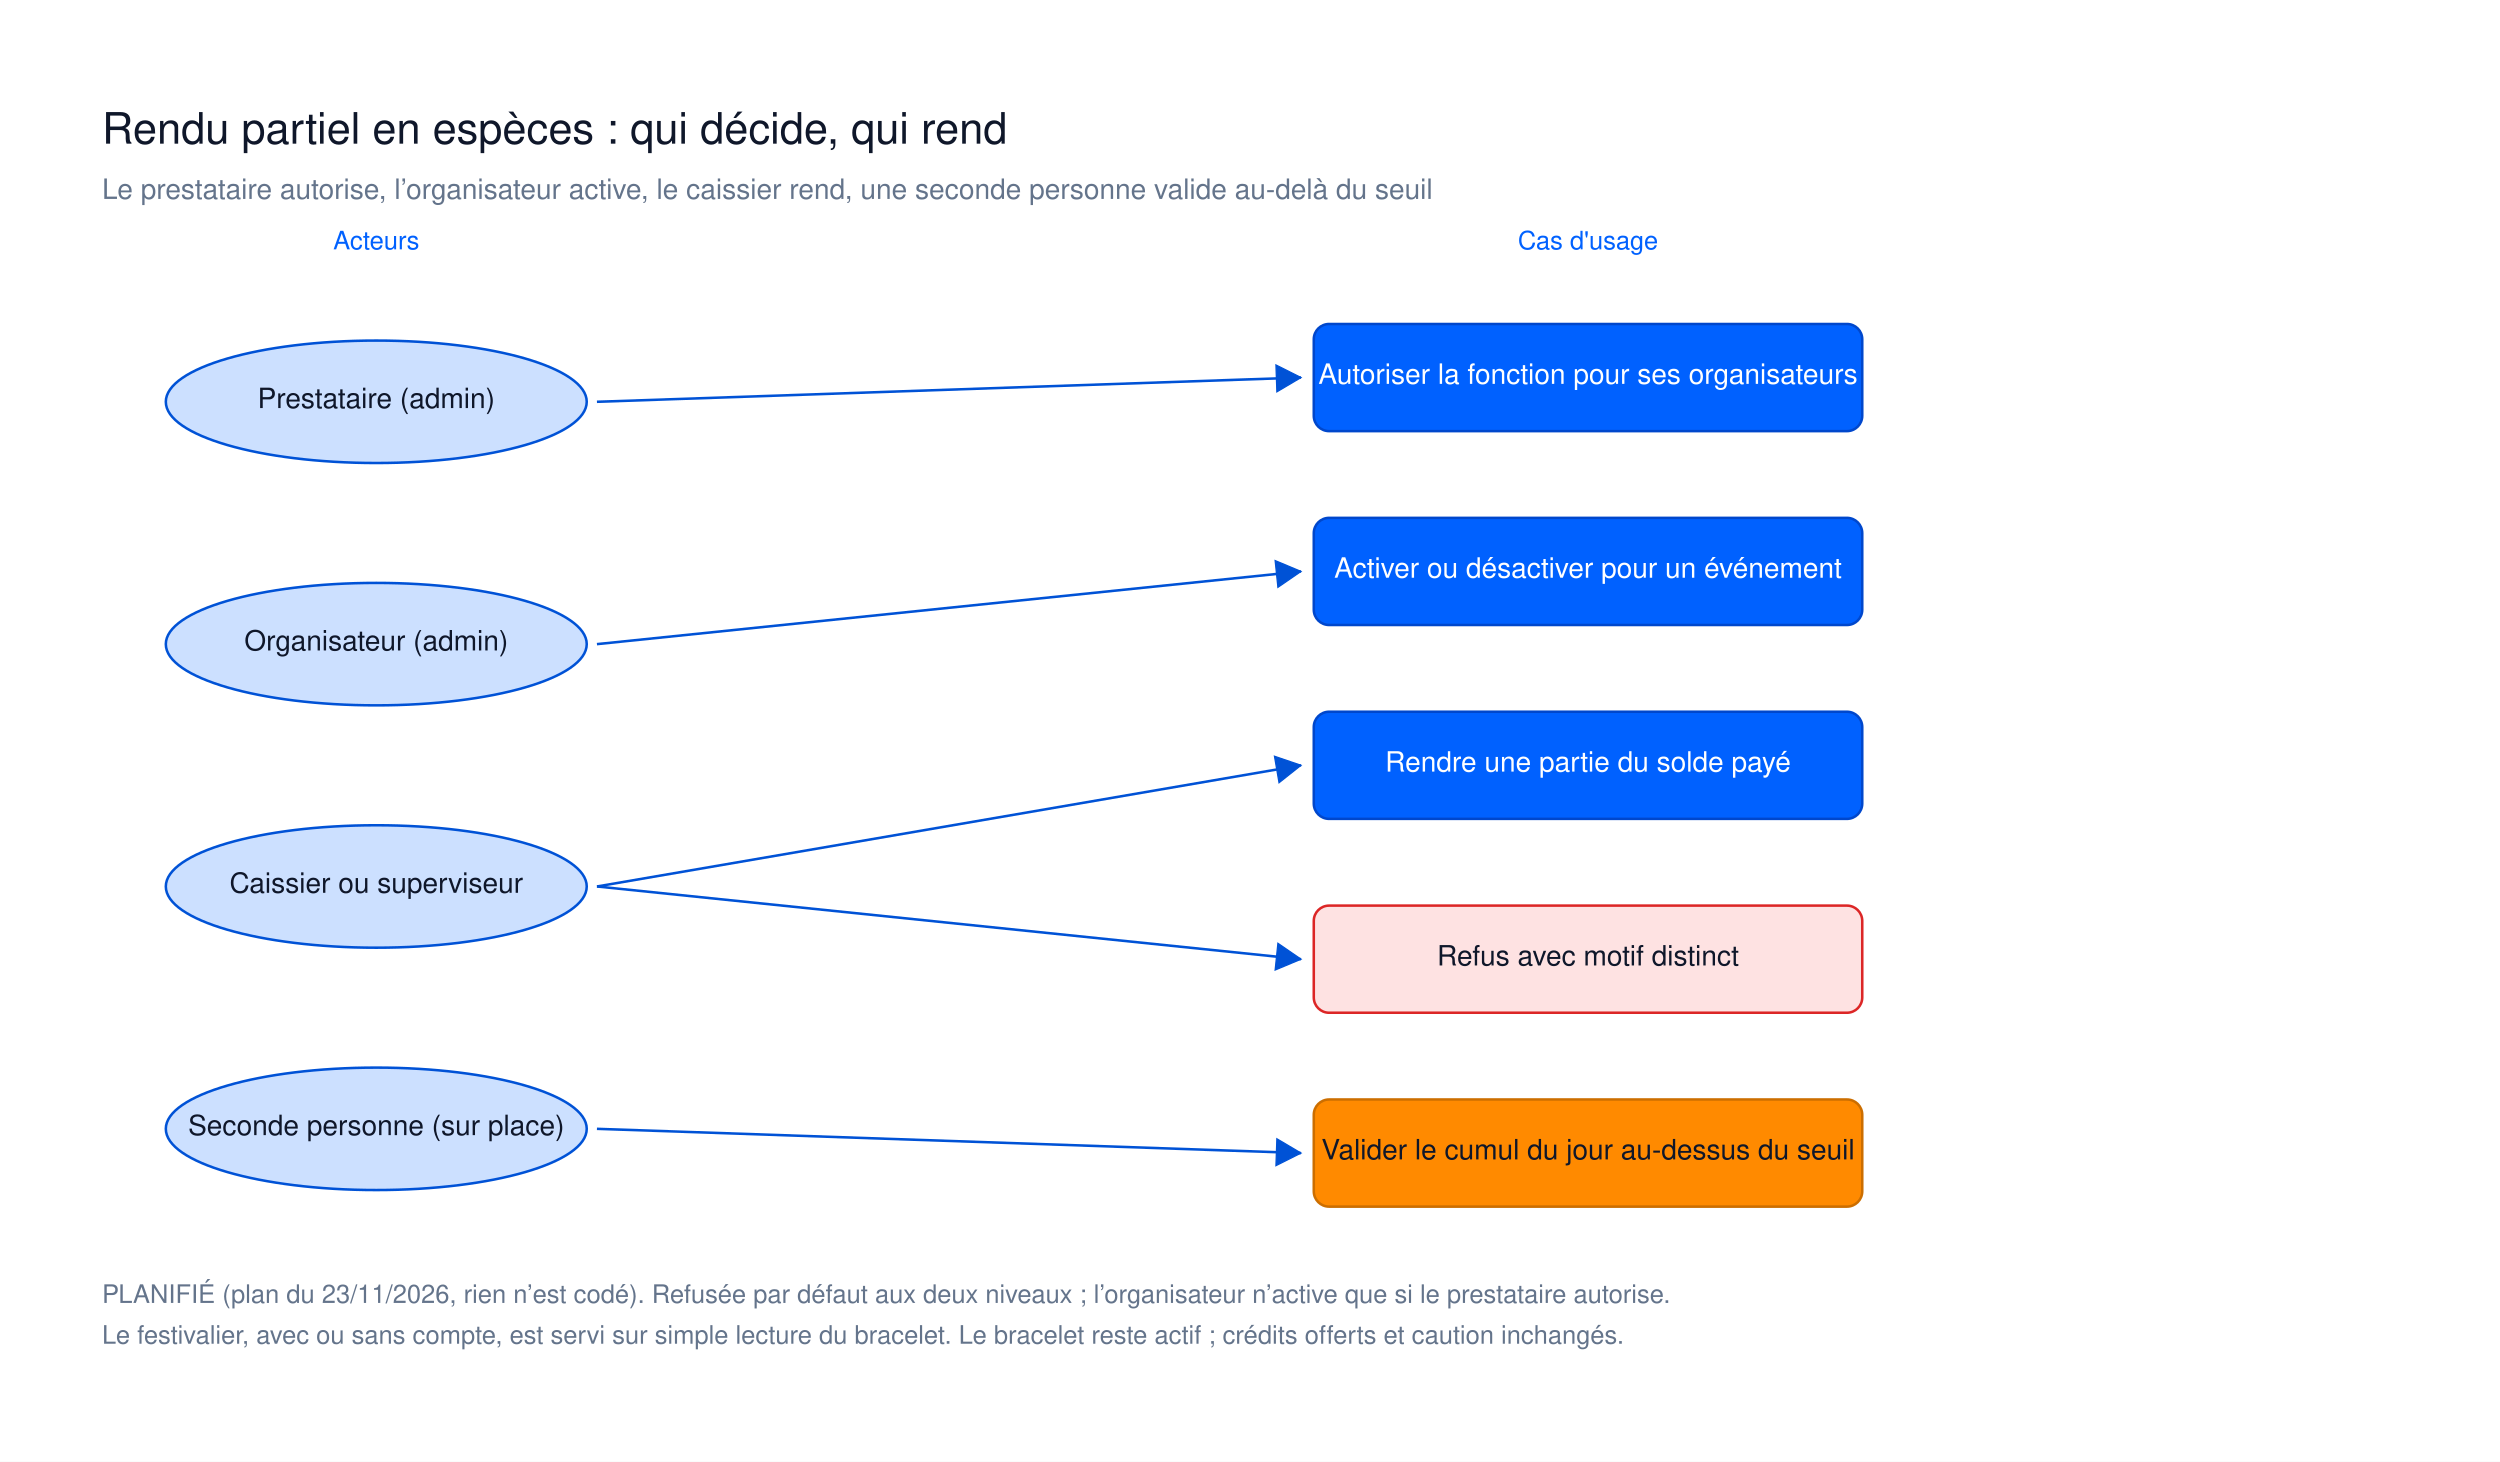
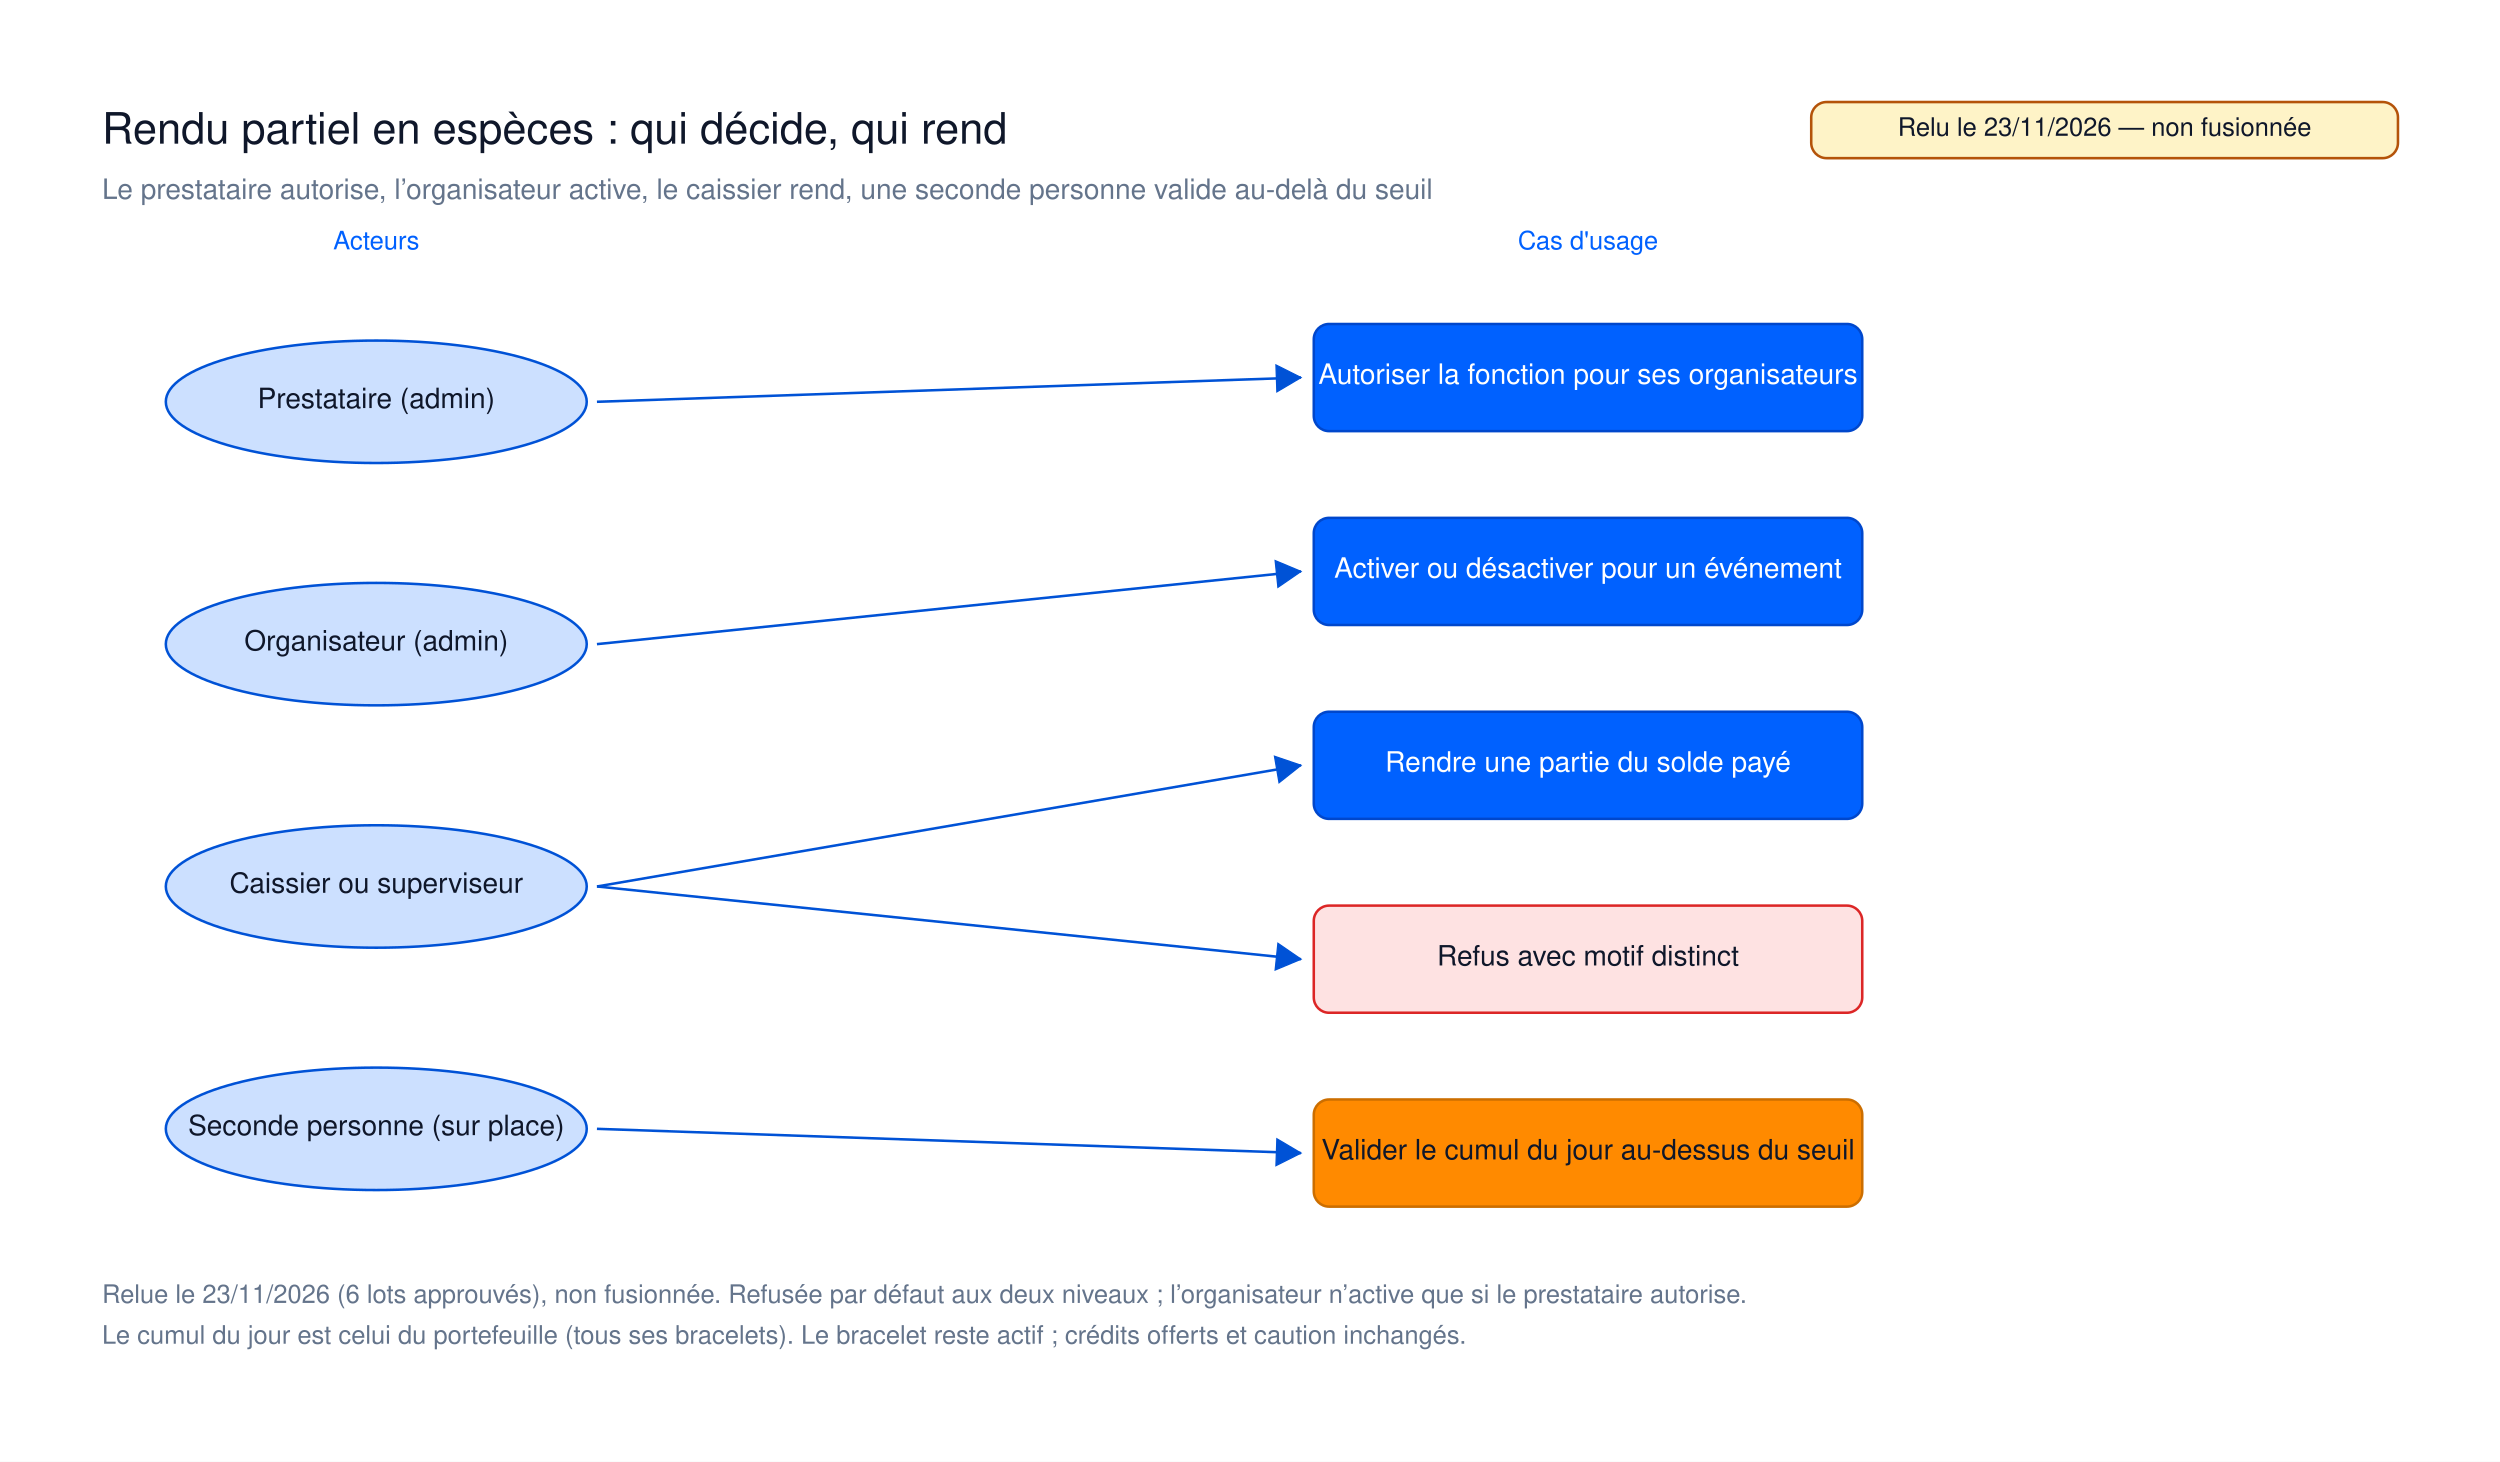
<svg xmlns="http://www.w3.org/2000/svg" width="1960" height="1146" viewBox="0 0 1960 1146">
  <rect width="100%" height="100%" fill="#FFFFFF" />
  <g transform="translate(20,50)">
+     <rect x="1400" y="30" width="460" height="44" rx="12" ry="12" fill="#FEF3C7" stroke="#B45309" stroke-width="2" />
    <ellipse cx="275.0" cy="265.0" rx="165.0" ry="48.0" fill="#CCE0FF" stroke="#0052D6" stroke-width="2" />
    <ellipse cx="275.0" cy="455.0" rx="165.0" ry="48.0" fill="#CCE0FF" stroke="#0052D6" stroke-width="2" />
    <ellipse cx="275.0" cy="645.0" rx="165.0" ry="48.0" fill="#CCE0FF" stroke="#0052D6" stroke-width="2" />
    <ellipse cx="275.0" cy="835.0" rx="165.0" ry="48.0" fill="#CCE0FF" stroke="#0052D6" stroke-width="2" />
    <rect x="1010" y="204.0" width="430" height="84" rx="12" ry="12" fill="#0061FF" stroke="#0047CC" stroke-width="2" />
    <rect x="1010" y="356.0" width="430" height="84" rx="12" ry="12" fill="#0061FF" stroke="#0047CC" stroke-width="2" />
    <rect x="1010" y="508.0" width="430" height="84" rx="12" ry="12" fill="#0061FF" stroke="#0047CC" stroke-width="2" />
    <rect x="1010" y="660.0" width="430" height="84" rx="12" ry="12" fill="#FEE2E2" stroke="#DC2626" stroke-width="2" />
    <rect x="1010" y="812.0" width="430" height="84" rx="12" ry="12" fill="#FF8A00" stroke="#CC6E00" stroke-width="2" />
    <polyline points="448,265.0 1000,246.0" fill="none" stroke="#0052D6" stroke-width="2" />
    <polygon points="1000,246.0 981.067,257.205 980.342,236.123" fill="#0052D6" stroke="#0052D6" stroke-width="1" />
    <polyline points="448,455.0 1000,398.0" fill="none" stroke="#0052D6" stroke-width="2" />
    <polygon points="1000,398.0 981.879,410.475 979.712,389.492" fill="#0052D6" stroke="#0052D6" stroke-width="1" />
    <polyline points="448,645.0 1000,550.0" fill="none" stroke="#0052D6" stroke-width="2" />
    <polygon points="1000,550.0 982.762,563.669 979.184,542.88" fill="#0052D6" stroke="#0052D6" stroke-width="1" />
    <polyline points="448,645.0 1000,702.0" fill="none" stroke="#0052D6" stroke-width="2" />
    <polygon points="1000,702.0 979.712,710.508 981.879,689.525" fill="#0052D6" stroke="#0052D6" stroke-width="1" />
    <polyline points="448,835.0 1000,854.0" fill="none" stroke="#0052D6" stroke-width="2" />
    <polygon points="1000,854.0 980.342,863.877 981.067,842.795" fill="#0052D6" stroke="#0052D6" stroke-width="1" />
    <text x="60" y="62.65" font-family="Helvetica Neue, Helvetica, Arial, sans-serif" font-size="34" font-weight="400" fill="#0F172A" text-anchor="start">Rendu partiel en espèces : qui décide, qui rend</text>
    <text x="60" y="105.95" font-family="Helvetica Neue, Helvetica, Arial, sans-serif" font-size="22" font-weight="400" fill="#64748B" text-anchor="start">Le prestataire autorise, l’organisateur active, le caissier rend, une seconde personne valide au-delà du seuil</text>
+     <text x="1630.0" y="56.5" font-family="Helvetica Neue, Helvetica, Arial, sans-serif" font-size="20" font-weight="400" fill="#0F172A" text-anchor="middle">Relu le 23/11/2026 — non fusionnée</text>
    <text x="275.0" y="145.5" font-family="Helvetica Neue, Helvetica, Arial, sans-serif" font-size="20" font-weight="400" fill="#0061FF" text-anchor="middle">Acteurs</text>
    <text x="1225.0" y="145.5" font-family="Helvetica Neue, Helvetica, Arial, sans-serif" font-size="20" font-weight="400" fill="#0061FF" text-anchor="middle">Cas d'usage</text>
    <text x="275.0" y="269.95" font-family="Helvetica Neue, Helvetica, Arial, sans-serif" font-size="22" font-weight="400" fill="#0F172A" text-anchor="middle">Prestataire (admin)</text>
    <text x="275.0" y="459.95" font-family="Helvetica Neue, Helvetica, Arial, sans-serif" font-size="22" font-weight="400" fill="#0F172A" text-anchor="middle">Organisateur (admin)</text>
    <text x="275.0" y="649.95" font-family="Helvetica Neue, Helvetica, Arial, sans-serif" font-size="22" font-weight="400" fill="#0F172A" text-anchor="middle">Caissier ou superviseur</text>
    <text x="275.0" y="839.95" font-family="Helvetica Neue, Helvetica, Arial, sans-serif" font-size="22" font-weight="400" fill="#0F172A" text-anchor="middle">Seconde personne (sur place)</text>
    <text x="1225.0" y="250.95" font-family="Helvetica Neue, Helvetica, Arial, sans-serif" font-size="22" font-weight="400" fill="#FFFFFF" text-anchor="middle">Autoriser la fonction pour ses organisateurs</text>
    <text x="1225.0" y="402.95" font-family="Helvetica Neue, Helvetica, Arial, sans-serif" font-size="22" font-weight="400" fill="#FFFFFF" text-anchor="middle">Activer ou désactiver pour un événement</text>
    <text x="1225.0" y="554.95" font-family="Helvetica Neue, Helvetica, Arial, sans-serif" font-size="22" font-weight="400" fill="#FFFFFF" text-anchor="middle">Rendre une partie du solde payé</text>
    <text x="1225.0" y="706.95" font-family="Helvetica Neue, Helvetica, Arial, sans-serif" font-size="22" font-weight="400" fill="#0F172A" text-anchor="middle">Refus avec motif distinct</text>
    <text x="1225.0" y="858.95" font-family="Helvetica Neue, Helvetica, Arial, sans-serif" font-size="22" font-weight="400" fill="#0F172A" text-anchor="middle">Valider le cumul du jour au-dessus du seuil</text>
-     <text x="60" y="971.5" font-family="Helvetica Neue, Helvetica, Arial, sans-serif" font-size="20" font-weight="400" fill="#64748B" text-anchor="start">PLANIFIÉ (plan du 23/11/2026, rien n’est codé). Refusée par défaut aux deux niveaux ; l’organisateur n’active que si le prestataire autorise.</text>
-     <text x="60" y="1003.5" font-family="Helvetica Neue, Helvetica, Arial, sans-serif" font-size="20" font-weight="400" fill="#64748B" text-anchor="start">Le festivalier, avec ou sans compte, est servi sur simple lecture du bracelet. Le bracelet reste actif ; crédits offerts et caution inchangés.</text>
+     <text x="60" y="971.5" font-family="Helvetica Neue, Helvetica, Arial, sans-serif" font-size="20" font-weight="400" fill="#64748B" text-anchor="start">Relue le 23/11/2026 (6 lots approuvés), non fusionnée. Refusée par défaut aux deux niveaux ; l’organisateur n’active que si le prestataire autorise.</text>
+     <text x="60" y="1003.5" font-family="Helvetica Neue, Helvetica, Arial, sans-serif" font-size="20" font-weight="400" fill="#64748B" text-anchor="start">Le cumul du jour est celui du portefeuille (tous ses bracelets). Le bracelet reste actif ; crédits offerts et caution inchangés.</text>
  </g>
</svg>
